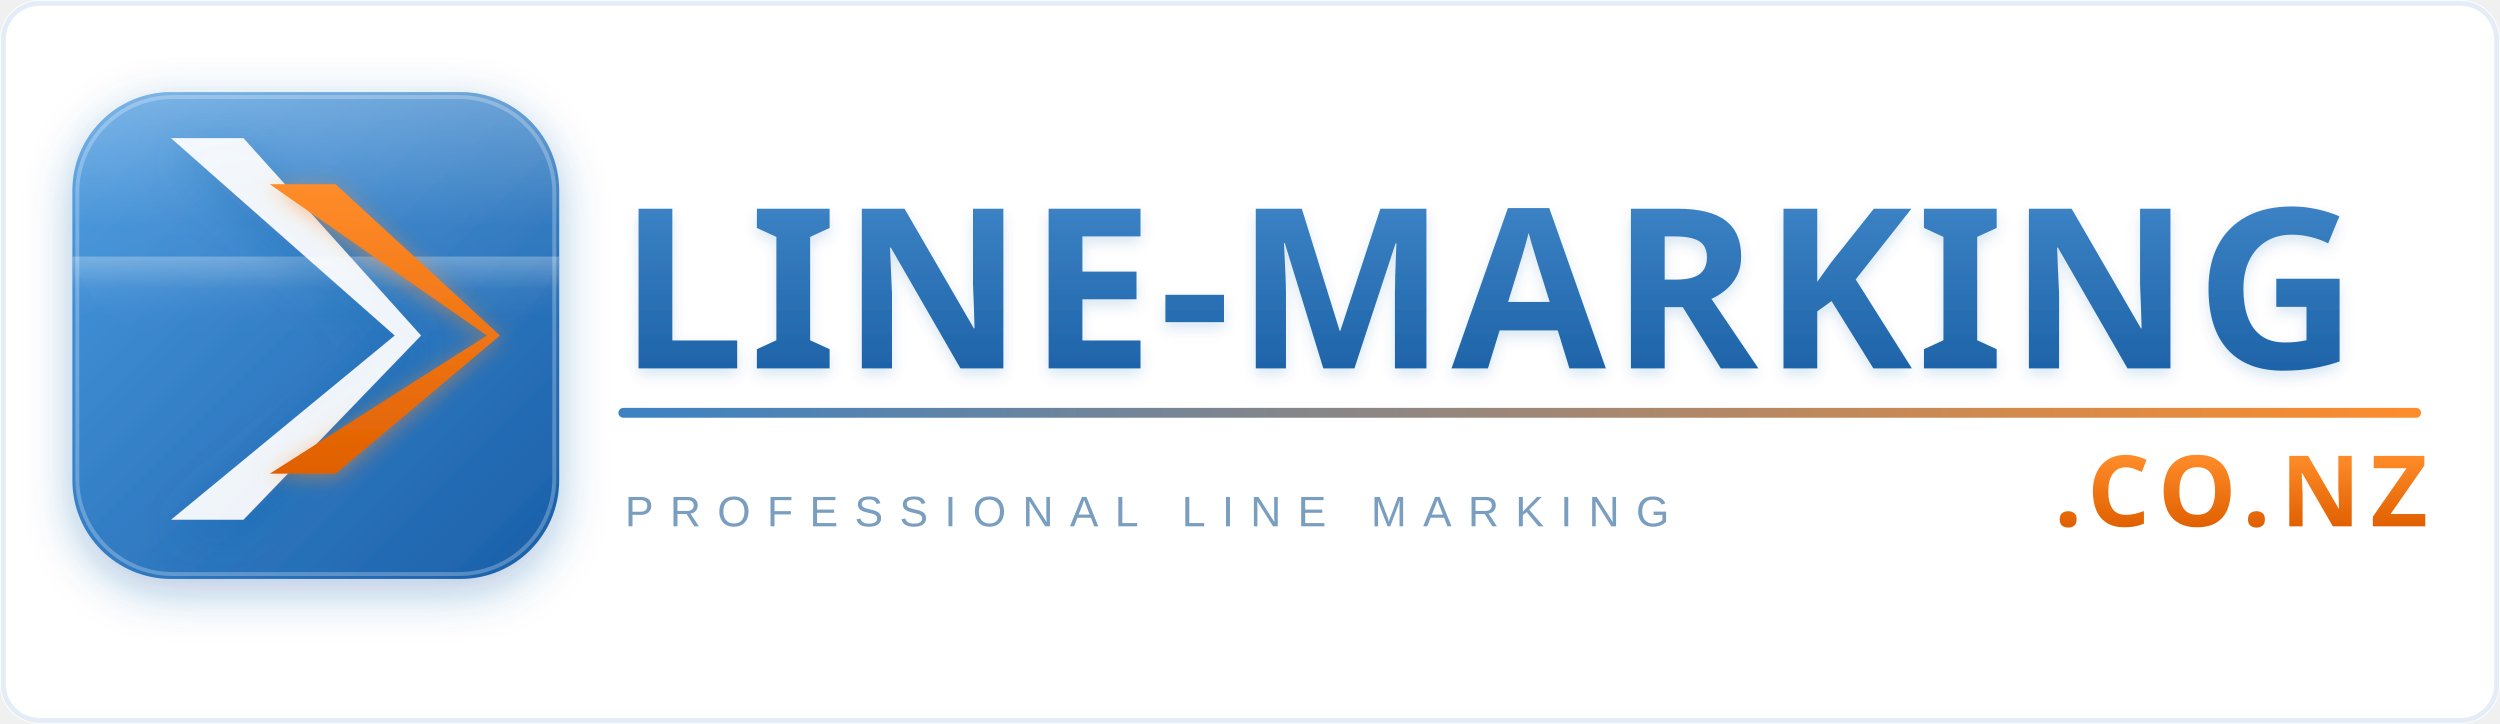
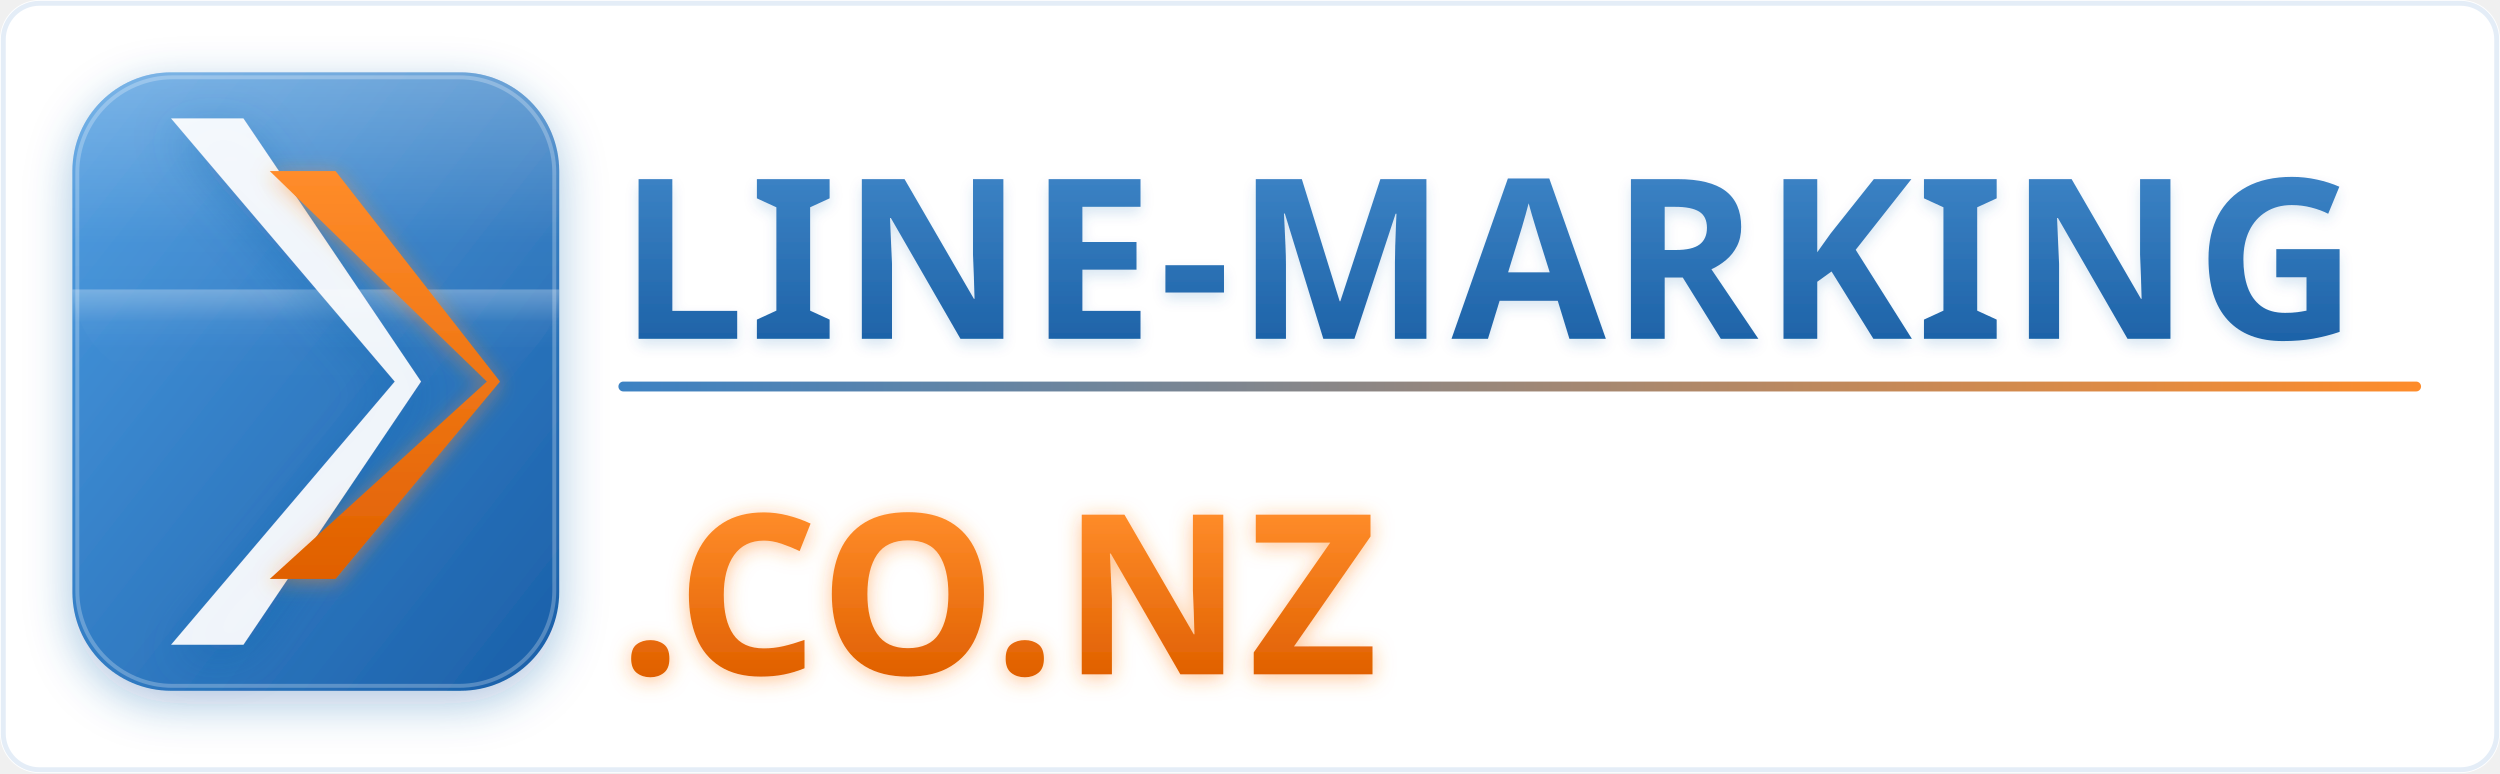
- <svg xmlns="http://www.w3.org/2000/svg" viewBox="0 0 760 220" width="760" height="220">
+ <svg xmlns="http://www.w3.org/2000/svg" viewBox="0 0 760 235" width="760" height="235">
  <defs>
    <linearGradient id="blueGrad" x1="0%" y1="0%" x2="0%" y2="100%">
      <stop offset="0%" style="stop-color:#3B82C4;stop-opacity:1" />
      <stop offset="100%" style="stop-color:#1E63A8;stop-opacity:1" />
    </linearGradient>
    <linearGradient id="orangeGrad" x1="0%" y1="0%" x2="0%" y2="100%">
      <stop offset="0%" style="stop-color:#FF8C2A;stop-opacity:1" />
      <stop offset="100%" style="stop-color:#E06000;stop-opacity:1" />
    </linearGradient>
    <linearGradient id="iconBg" x1="0%" y1="0%" x2="100%" y2="100%">
      <stop offset="0%" style="stop-color:#4A9AE0;stop-opacity:1" />
      <stop offset="100%" style="stop-color:#1A5FA8;stop-opacity:1" />
    </linearGradient>
    <linearGradient id="gloss" x1="0%" y1="0%" x2="0%" y2="100%">
      <stop offset="0%" style="stop-color:#FFFFFF;stop-opacity:0.28" />
      <stop offset="55%" style="stop-color:#FFFFFF;stop-opacity:0.04" />
      <stop offset="100%" style="stop-color:#FFFFFF;stop-opacity:0" />
    </linearGradient>
    <filter id="iconShadow" x="-15%" y="-10%" width="140%" height="140%">
      <feDropShadow dx="0" dy="4" stdDeviation="7" flood-color="#1A5FA8" flood-opacity="0.35" />
    </filter>
    <filter id="textShadow" x="-2%" y="-5%" width="110%" height="130%">
      <feDropShadow dx="0" dy="2" stdDeviation="2" flood-color="#1A5FA8" flood-opacity="0.15" />
    </filter>
    <filter id="orangeGlow" x="-20%" y="-20%" width="150%" height="150%">
      <feDropShadow dx="0" dy="1" stdDeviation="3" flood-color="#FF8C2A" flood-opacity="0.5" />
    </filter>
    <linearGradient id="ruleGrad" x1="0%" y1="0%" x2="100%" y2="0%">
      <stop offset="0%" style="stop-color:#3B82C4;stop-opacity:1" />
      <stop offset="100%" style="stop-color:#FF8C2A;stop-opacity:1" />
    </linearGradient>
  </defs>
-   <rect width="760" height="220" rx="12" fill="#FFFFFF" />
-   <rect x="1" y="1" width="758" height="218" rx="11" fill="none" stroke="#E4EDF7" stroke-width="1.5" />
+   <rect width="760" height="235" rx="12" fill="#FFFFFF" />
+   <rect x="1" y="1" width="758" height="233" rx="11" fill="none" stroke="#E4EDF7" stroke-width="1.5" />
  <g filter="url(#iconShadow)">
-     <rect x="22" y="28" width="148" height="148" rx="30" fill="url(#iconBg)" />
+     <rect x="22" y="22" width="148" height="188" rx="30" fill="url(#iconBg)" />
  </g>
-   <rect x="22" y="28" width="148" height="74" rx="30" fill="url(#gloss)" />
-   <rect x="22" y="78" width="148" height="18" fill="url(#gloss)" />
+   <rect x="22" y="22" width="148" height="94" rx="30" fill="url(#gloss)" />
+   <rect x="22" y="88" width="148" height="18" fill="url(#gloss)" />
  <g filter="url(#iconShadow)">
-     <polygon points="52,42  120,102  52,158  74,158  128,102  74,42" fill="#FFFFFF" opacity="0.92" />
+     <polygon points="52,36  120,116  52,196  74,196  128,116  74,36" fill="#FFFFFF" opacity="0.92" />
  </g>
  <g filter="url(#orangeGlow)">
-     <polygon points="82,56  148,102  82,144  102,144  152,102  102,56" fill="url(#orangeGrad)" />
+     <polygon points="82,52  148,116  82,176  102,176  152,116  102,52" fill="url(#orangeGrad)" />
  </g>
-   <rect x="23.5" y="29.5" width="145" height="145" rx="29" fill="none" stroke="#FFFFFF" stroke-width="1.2" opacity="0.25" />
-   <text x="188" y="112" font-family="'Barlow Condensed', 'Arial Narrow', 'Impact', sans-serif" font-size="68" font-weight="800" letter-spacing="1.5" fill="url(#blueGrad)" filter="url(#textShadow)">LINE-MARKING</text>
-   <rect x="188" y="124" width="548" height="3" rx="1.5" fill="url(#ruleGrad)" />
-   <text x="738" y="160" font-family="'Barlow Condensed', 'Arial Narrow', sans-serif" font-size="30" font-weight="700" letter-spacing="3" text-anchor="end" fill="url(#orangeGrad)">.CO.NZ</text>
-   <text x="190" y="160" font-family="'Barlow', 'Helvetica Neue', Arial, sans-serif" font-size="13" font-weight="400" letter-spacing="5" fill="#7A9EC0">PROFESSIONAL LINE MARKING</text>
+   <rect x="23.5" y="23.5" width="145" height="185" rx="29" fill="none" stroke="#FFFFFF" stroke-width="1.2" opacity="0.25" />
+   <text x="188" y="103" font-family="'Barlow Condensed', 'Arial Narrow', 'Impact', sans-serif" font-size="68" font-weight="800" letter-spacing="1.5" fill="url(#blueGrad)" filter="url(#textShadow)">LINE-MARKING</text>
+   <rect x="188" y="116" width="548" height="3" rx="1.5" fill="url(#ruleGrad)" />
+   <text x="188" y="205" font-family="'Barlow Condensed', 'Arial Narrow', sans-serif" font-size="68" font-weight="800" letter-spacing="1.5" fill="url(#orangeGrad)" filter="url(#orangeGlow)">.CO.NZ</text>
</svg>
